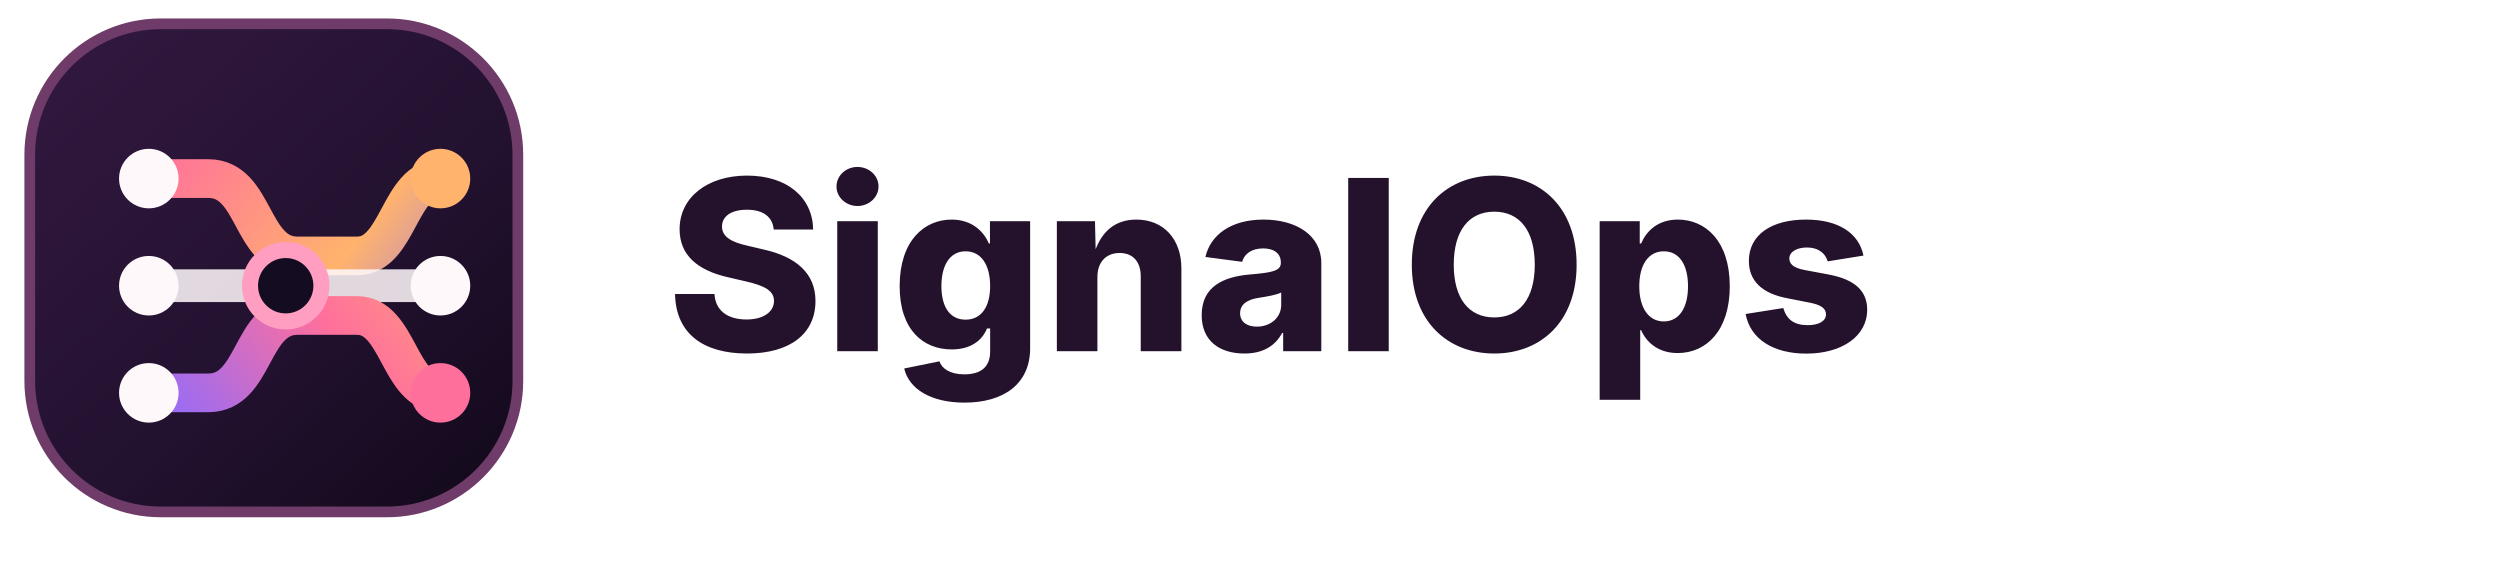
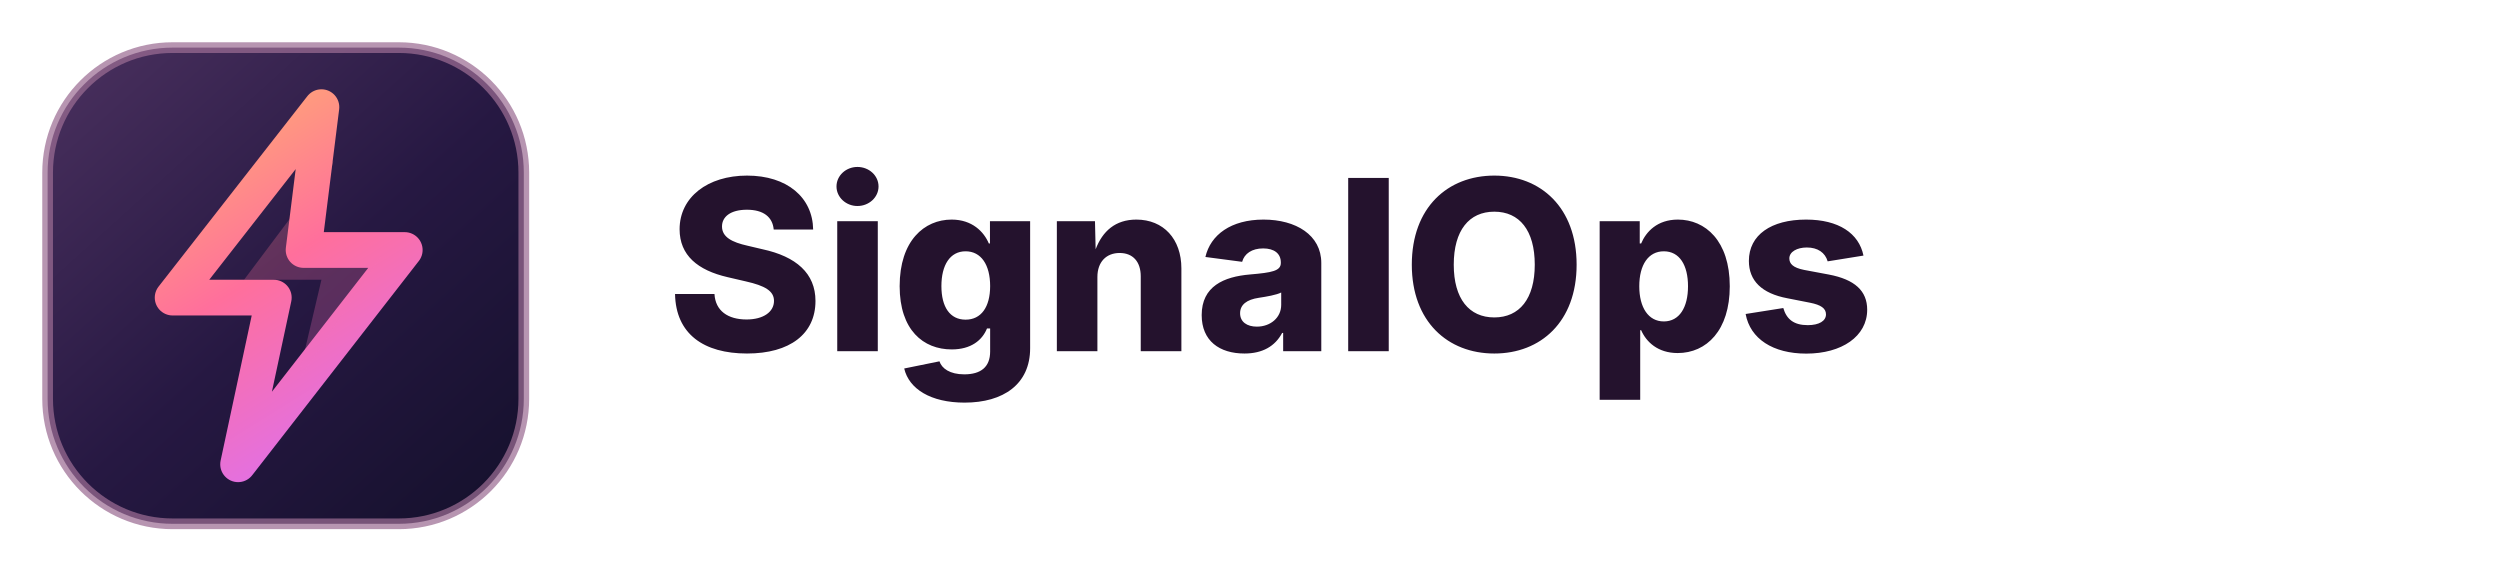
<svg xmlns="http://www.w3.org/2000/svg" width="420" height="96" viewBox="0 0 420 96" fill="none" role="img" aria-labelledby="title desc">
  <defs>
-     <linearGradient id="surface" x1="12" y1="4" x2="88" y2="88" gradientUnits="userSpaceOnUse">
-       <stop stop-color="#32183f" />
-       <stop offset="0.56" stop-color="#22112f" />
-       <stop offset="1" stop-color="#100818" />
+     <linearGradient id="markBg" x1="10" y1="6" x2="86" y2="90" gradientUnits="userSpaceOnUse">
+       <stop stop-color="#4b315f" />
+       <stop offset="0.52" stop-color="#261842" />
+       <stop offset="1" stop-color="#14102b" />
    </linearGradient>
-     <linearGradient id="signalA" x1="24" y1="28" x2="76" y2="68" gradientUnits="userSpaceOnUse">
-       <stop stop-color="#ff6f9c" />
-       <stop offset="0.55" stop-color="#ffb36d" />
-       <stop offset="1" stop-color="#8d6bff" />
-     </linearGradient>
-     <linearGradient id="signalB" x1="24" y1="68" x2="76" y2="28" gradientUnits="userSpaceOnUse">
-       <stop stop-color="#8d6bff" />
-       <stop offset="0.5" stop-color="#ff6f9c" />
-       <stop offset="1" stop-color="#ffb36d" />
+     <linearGradient id="bolt" x1="28" y1="16" x2="68" y2="80" gradientUnits="userSpaceOnUse">
+       <stop stop-color="#ffb36d" />
+       <stop offset="0.45" stop-color="#ff6f9c" />
+       <stop offset="1" stop-color="#d770ff" />
    </linearGradient>
  </defs>
-   <rect x="5" y="4" width="82" height="82" rx="22" fill="url(#surface)" stroke="#6f3b68" stroke-width="1.8" />
-   <path d="M25 30H35C43 30 42 43 50 43H60C67 43 67 30 74 30" stroke="url(#signalA)" stroke-width="6.5" stroke-linecap="round" fill="none" />
-   <path d="M25 48H74" stroke="#fff8fb" stroke-opacity="0.86" stroke-width="5.5" stroke-linecap="round" fill="none" />
-   <path d="M25 66H35C43 66 42 53 50 53H60C67 53 67 66 74 66" stroke="url(#signalB)" stroke-width="6.5" stroke-linecap="round" fill="none" />
-   <circle cx="25" cy="30" r="5" fill="#fff8fb" />
-   <circle cx="25" cy="48" r="5" fill="#fff8fb" />
-   <circle cx="25" cy="66" r="5" fill="#fff8fb" />
-   <circle cx="74" cy="30" r="5" fill="#ffb36d" />
-   <circle cx="74" cy="48" r="5" fill="#fff8fb" />
-   <circle cx="74" cy="66" r="5" fill="#ff6f9c" />
-   <circle cx="48" cy="48" r="6" fill="#140c20" stroke="#ff9ec0" stroke-width="2.7" />
+   <rect x="8" y="8" width="80" height="80" rx="21" fill="url(#markBg)" stroke="#9c6c93" stroke-opacity="0.72" stroke-width="1.8" />
+   <path d="M54 18 29 50h17l-6 28 28-36H51l3-24Z" fill="none" stroke="url(#bolt)" stroke-width="6" stroke-linejoin="round" />
+   <path d="M56 27 41 47h13l-4 17 14-21H52l4-16Z" fill="url(#bolt)" opacity="0.26" />
  <text x="112" y="59" fill="#24122d" font-family="Inter, Segoe UI, Arial, sans-serif" font-size="40" font-weight="760" letter-spacing="0">SignalOps</text>
</svg>
